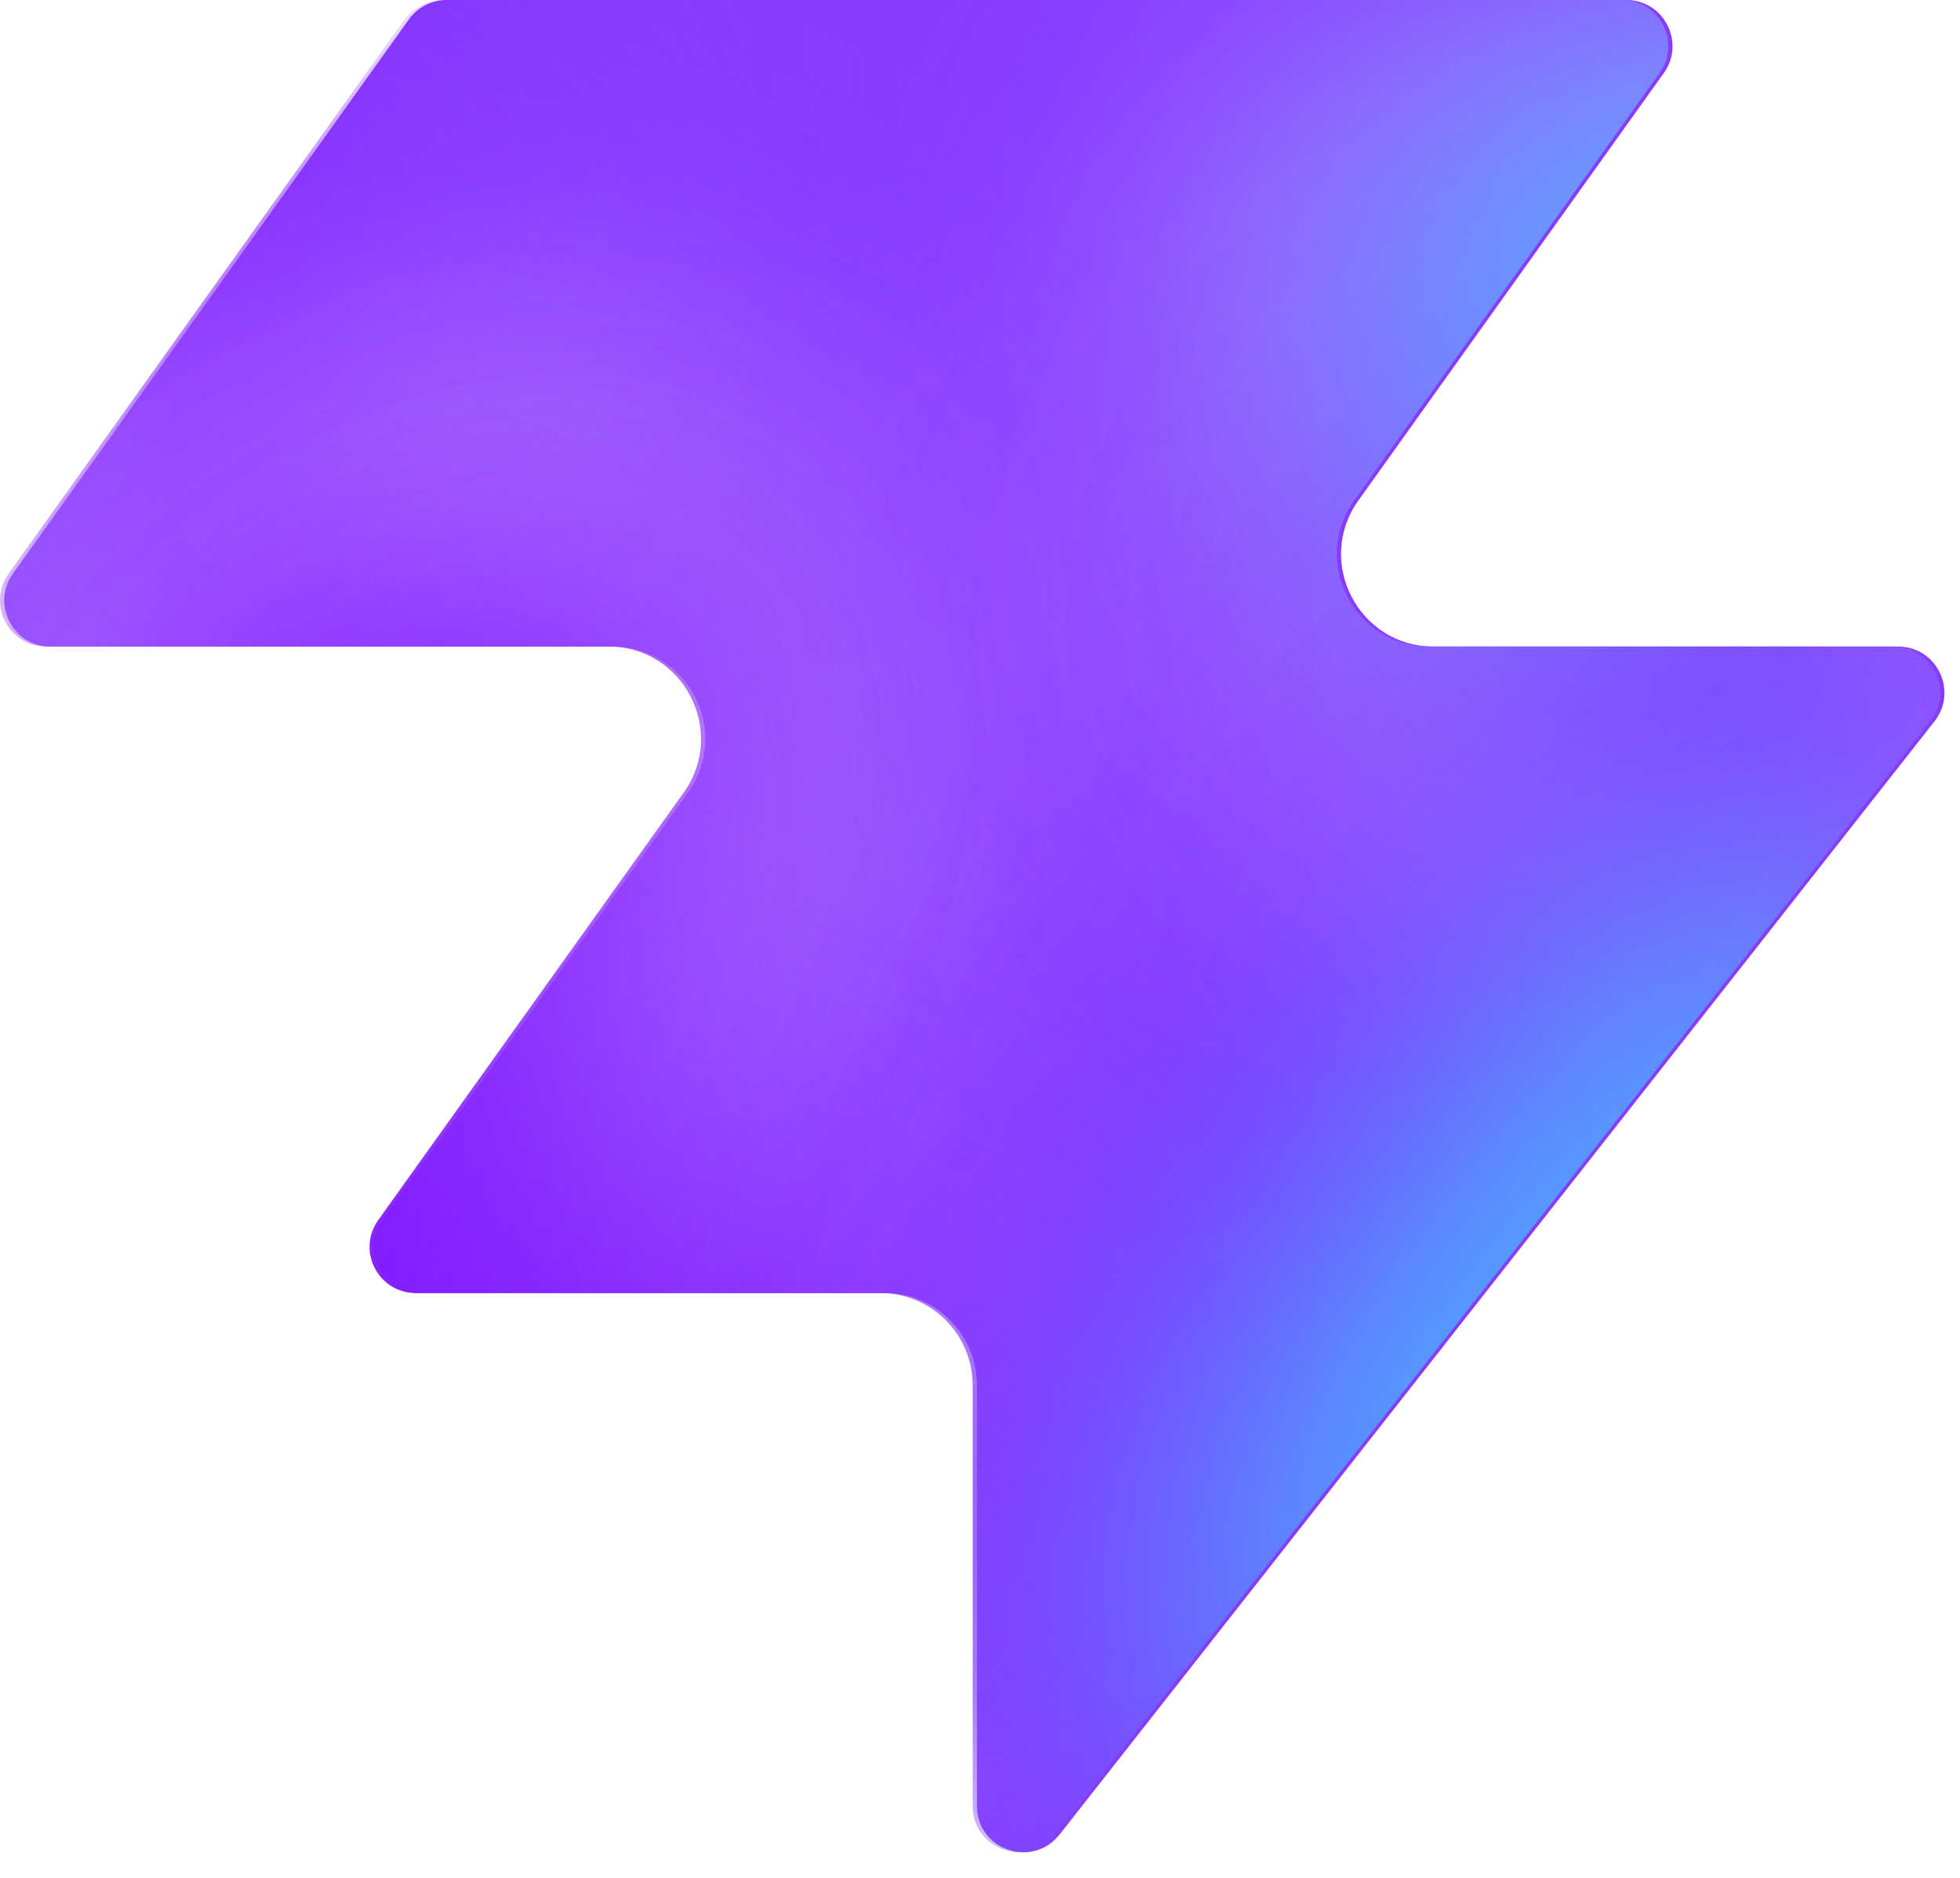
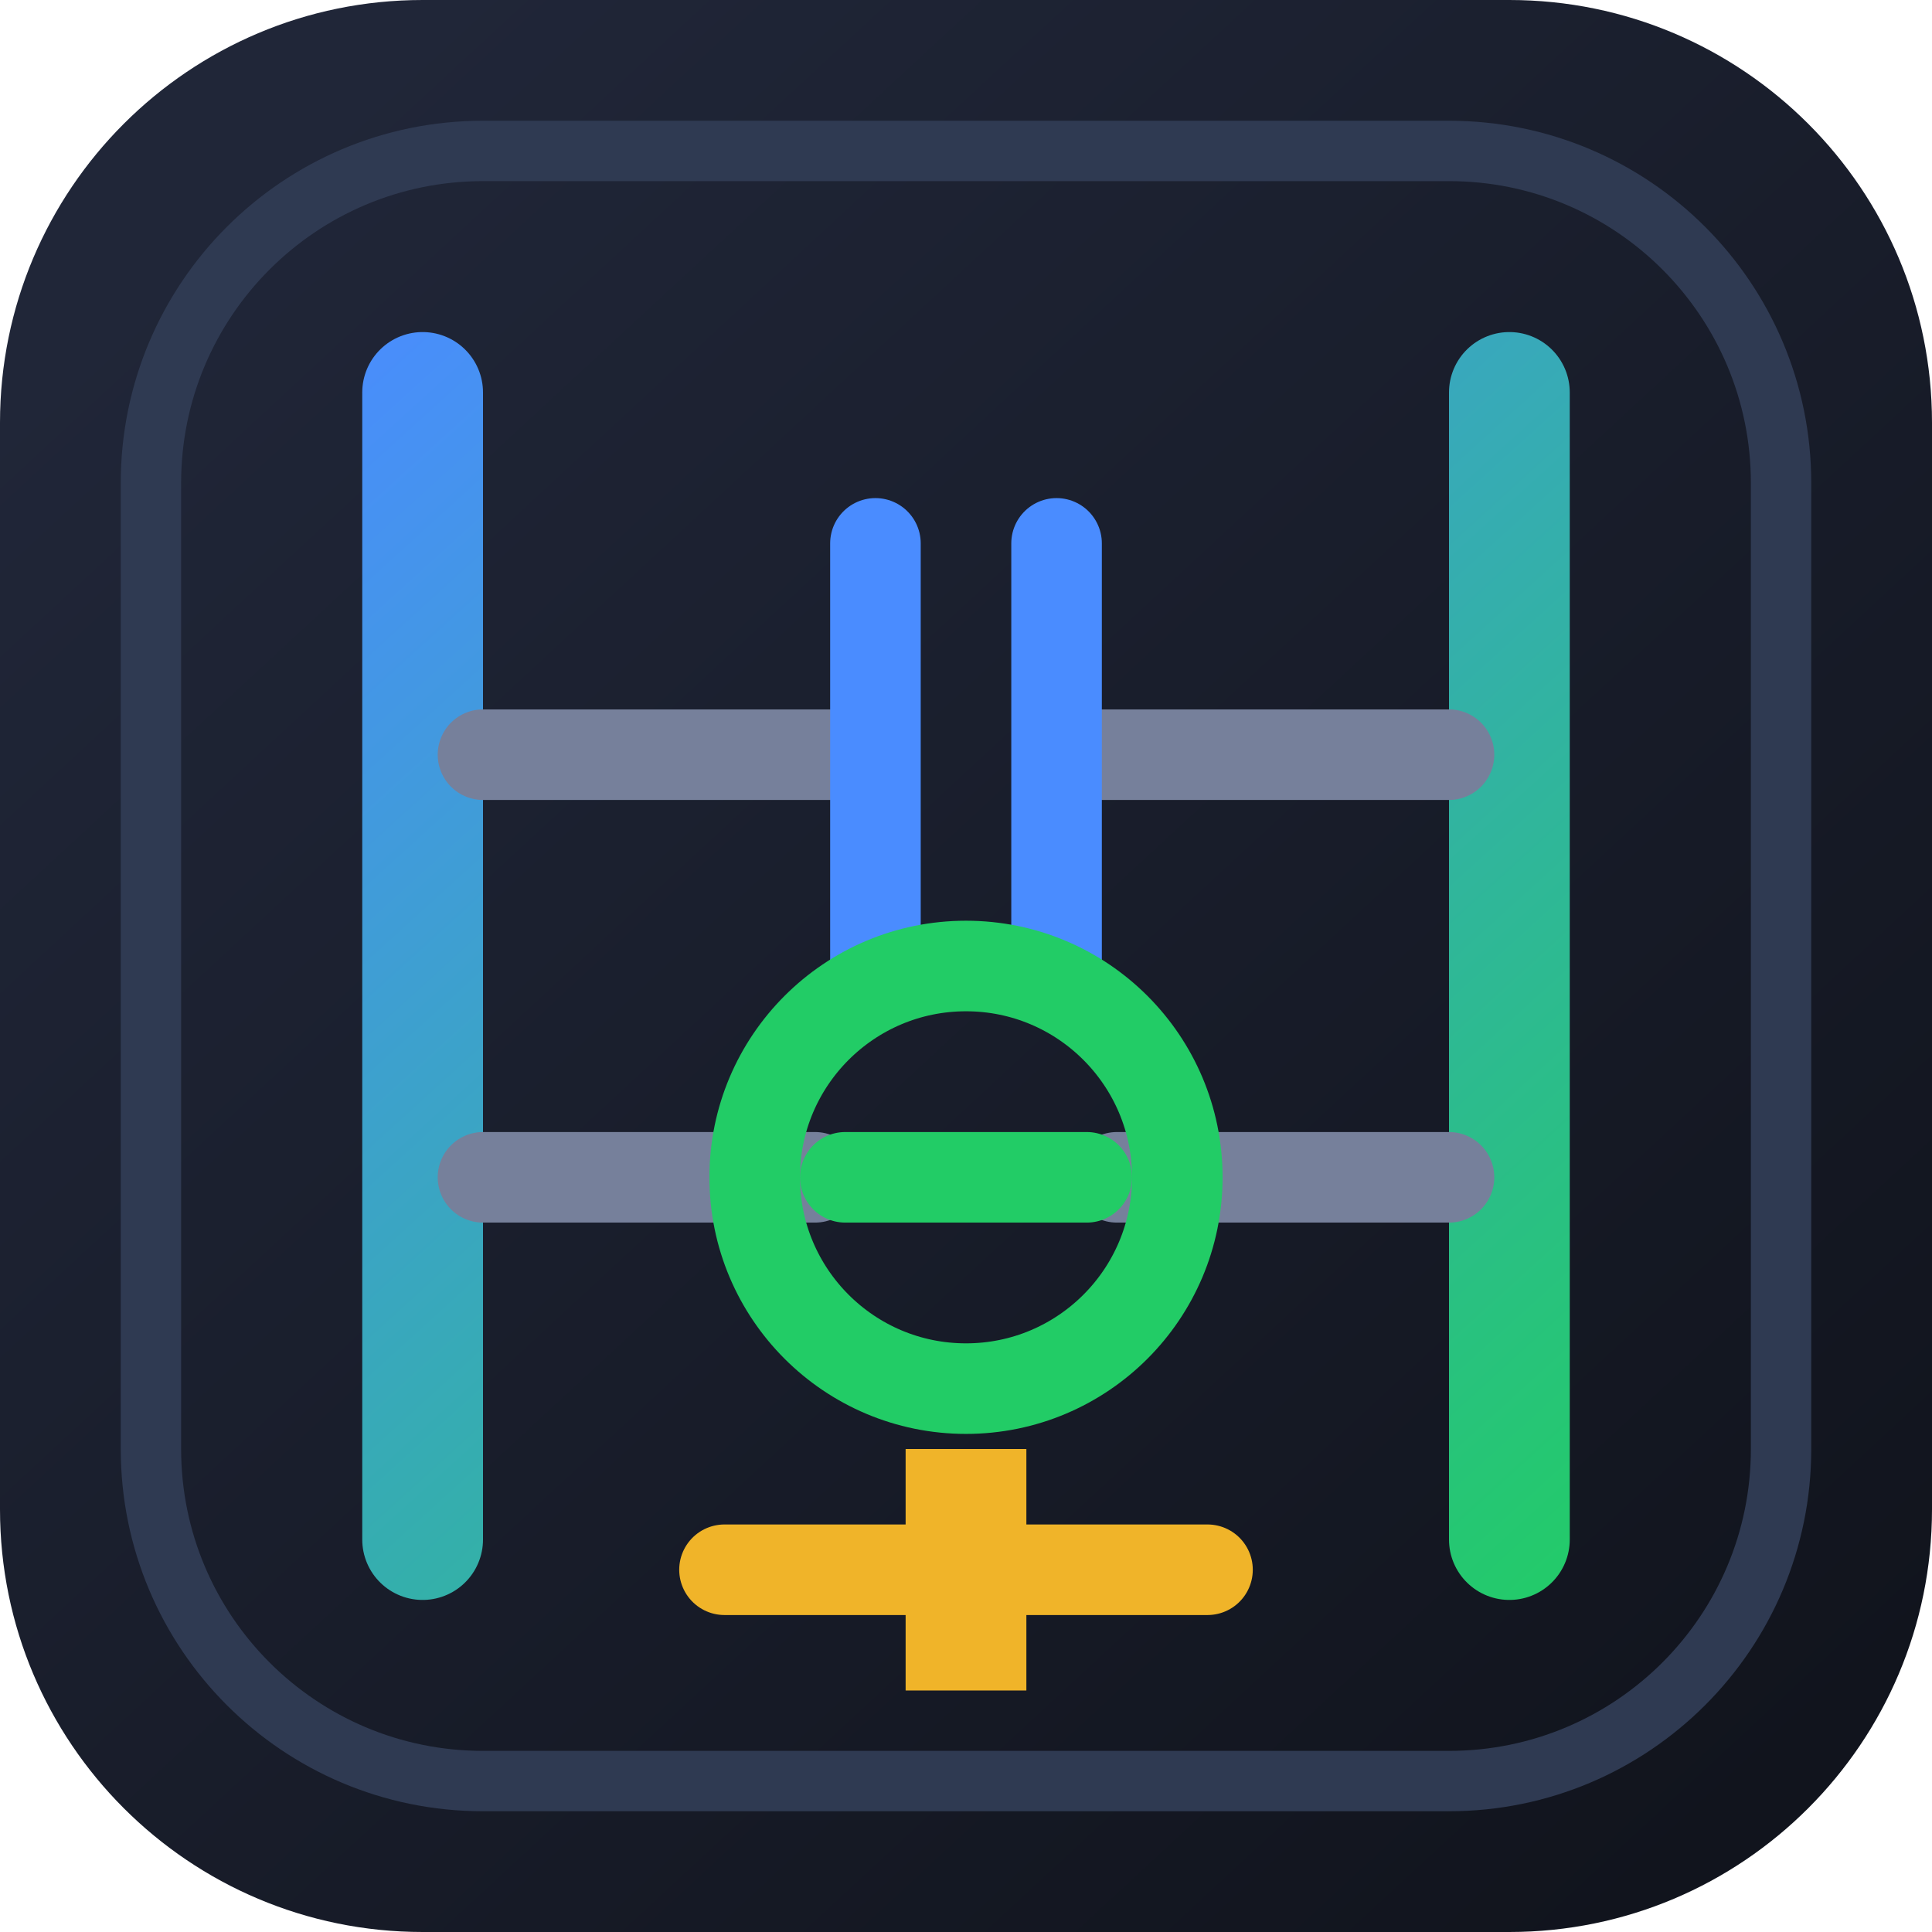
- <svg xmlns="http://www.w3.org/2000/svg" width="48" height="46" fill="none" viewBox="0 0 48 46">
-   <path fill="#863bff" d="M25.946 44.938c-.664.845-2.021.375-2.021-.698V33.937a2.26 2.26 0 0 0-2.262-2.262H10.287c-.92 0-1.456-1.04-.92-1.788l7.48-10.471c1.07-1.497 0-3.578-1.842-3.578H1.237c-.92 0-1.456-1.04-.92-1.788L10.013.474c.214-.297.556-.474.92-.474h28.894c.92 0 1.456 1.04.92 1.788l-7.48 10.471c-1.07 1.498 0 3.579 1.842 3.579h11.377c.943 0 1.473 1.088.89 1.83L25.947 44.94z" style="fill:#863bff;fill:color(display-p3 .525 .23 1);fill-opacity:1" />
-   <mask id="a" width="48" height="46" x="0" y="0" maskUnits="userSpaceOnUse" style="mask-type:alpha">
-     <path fill="#000" d="M25.842 44.938c-.664.844-2.021.375-2.021-.698V33.937a2.26 2.26 0 0 0-2.262-2.262H10.183c-.92 0-1.456-1.04-.92-1.788l7.48-10.471c1.07-1.498 0-3.579-1.842-3.579H1.133c-.92 0-1.456-1.04-.92-1.787L9.91.473c.214-.297.556-.474.92-.474h28.894c.92 0 1.456 1.04.92 1.788l-7.48 10.471c-1.07 1.498 0 3.578 1.842 3.578h11.377c.943 0 1.473 1.088.89 1.832L25.843 44.94z" style="fill:#000;fill-opacity:1" />
-   </mask>
-   <g mask="url(#a)">
-     <g filter="url(#b)">
-       <ellipse cx="5.508" cy="14.704" fill="#ede6ff" rx="5.508" ry="14.704" style="fill:#ede6ff;fill:color(display-p3 .927 .903 1);fill-opacity:1" transform="matrix(.00324 1 1 -.00324 -4.47 31.516)" />
-     </g>
-     <g filter="url(#c)">
-       <ellipse cx="10.399" cy="29.851" fill="#ede6ff" rx="10.399" ry="29.851" style="fill:#ede6ff;fill:color(display-p3 .927 .903 1);fill-opacity:1" transform="matrix(.00324 1 1 -.00324 -39.328 7.883)" />
-     </g>
-     <g filter="url(#d)">
-       <ellipse cx="5.508" cy="30.487" fill="#7e14ff" rx="5.508" ry="30.487" style="fill:#7e14ff;fill:color(display-p3 .492 .077 1);fill-opacity:1" transform="rotate(89.814 -25.913 -14.639)scale(1 -1)" />
-     </g>
-     <g filter="url(#e)">
-       <ellipse cx="5.508" cy="30.599" fill="#7e14ff" rx="5.508" ry="30.599" style="fill:#7e14ff;fill:color(display-p3 .492 .077 1);fill-opacity:1" transform="rotate(89.814 -32.644 -3.334)scale(1 -1)" />
-     </g>
-     <g filter="url(#f)">
-       <ellipse cx="5.508" cy="30.599" fill="#7e14ff" rx="5.508" ry="30.599" style="fill:#7e14ff;fill:color(display-p3 .492 .077 1);fill-opacity:1" transform="matrix(.00324 1 1 -.00324 -34.34 30.47)" />
-     </g>
-     <g filter="url(#g)">
-       <ellipse cx="14.072" cy="22.078" fill="#ede6ff" rx="14.072" ry="22.078" style="fill:#ede6ff;fill:color(display-p3 .927 .903 1);fill-opacity:1" transform="rotate(93.35 24.506 48.493)scale(-1 1)" />
-     </g>
-     <g filter="url(#h)">
-       <ellipse cx="3.47" cy="21.501" fill="#7e14ff" rx="3.47" ry="21.501" style="fill:#7e14ff;fill:color(display-p3 .492 .077 1);fill-opacity:1" transform="rotate(89.009 28.708 47.59)scale(-1 1)" />
-     </g>
-     <g filter="url(#i)">
-       <ellipse cx="3.47" cy="21.501" fill="#7e14ff" rx="3.47" ry="21.501" style="fill:#7e14ff;fill:color(display-p3 .492 .077 1);fill-opacity:1" transform="rotate(89.009 28.708 47.59)scale(-1 1)" />
-     </g>
-     <g filter="url(#j)">
-       <ellipse cx=".387" cy="8.972" fill="#7e14ff" rx="4.407" ry="29.108" style="fill:#7e14ff;fill:color(display-p3 .492 .077 1);fill-opacity:1" transform="rotate(39.51 .387 8.972)" />
-     </g>
-     <g filter="url(#k)">
-       <ellipse cx="47.523" cy="-6.092" fill="#7e14ff" rx="4.407" ry="29.108" style="fill:#7e14ff;fill:color(display-p3 .492 .077 1);fill-opacity:1" transform="rotate(37.892 47.523 -6.092)" />
-     </g>
-     <g filter="url(#l)">
-       <ellipse cx="41.412" cy="6.333" fill="#47bfff" rx="5.971" ry="9.665" style="fill:#47bfff;fill:color(display-p3 .28 .748 1);fill-opacity:1" transform="rotate(37.892 41.412 6.333)" />
-     </g>
-     <g filter="url(#m)">
-       <ellipse cx="-1.879" cy="38.332" fill="#7e14ff" rx="4.407" ry="29.108" style="fill:#7e14ff;fill:color(display-p3 .492 .077 1);fill-opacity:1" transform="rotate(37.892 -1.88 38.332)" />
-     </g>
-     <g filter="url(#n)">
-       <ellipse cx="-1.879" cy="38.332" fill="#7e14ff" rx="4.407" ry="29.108" style="fill:#7e14ff;fill:color(display-p3 .492 .077 1);fill-opacity:1" transform="rotate(37.892 -1.88 38.332)" />
-     </g>
-     <g filter="url(#o)">
-       <ellipse cx="35.651" cy="29.907" fill="#7e14ff" rx="4.407" ry="29.108" style="fill:#7e14ff;fill:color(display-p3 .492 .077 1);fill-opacity:1" transform="rotate(37.892 35.651 29.907)" />
-     </g>
-     <g filter="url(#p)">
-       <ellipse cx="38.418" cy="32.4" fill="#47bfff" rx="5.971" ry="15.297" style="fill:#47bfff;fill:color(display-p3 .28 .748 1);fill-opacity:1" transform="rotate(37.892 38.418 32.4)" />
-     </g>
-   </g>
+ <svg xmlns="http://www.w3.org/2000/svg" viewBox="0 0 64 64" role="img" aria-label="PLC Sim Pro">
  <defs>
-     <filter id="b" width="60.045" height="41.654" x="-19.77" y="16.149" color-interpolation-filters="sRGB" filterUnits="userSpaceOnUse">
-       <feFlood flood-opacity="0" result="BackgroundImageFix" />
-       <feBlend in="SourceGraphic" in2="BackgroundImageFix" result="shape" />
-       <feGaussianBlur result="effect1_foregroundBlur_2002_17158" stdDeviation="7.659" />
-     </filter>
-     <filter id="c" width="90.34" height="51.437" x="-54.613" y="-7.533" color-interpolation-filters="sRGB" filterUnits="userSpaceOnUse">
-       <feFlood flood-opacity="0" result="BackgroundImageFix" />
-       <feBlend in="SourceGraphic" in2="BackgroundImageFix" result="shape" />
-       <feGaussianBlur result="effect1_foregroundBlur_2002_17158" stdDeviation="7.659" />
-     </filter>
-     <filter id="d" width="79.355" height="29.4" x="-49.64" y="2.03" color-interpolation-filters="sRGB" filterUnits="userSpaceOnUse">
-       <feFlood flood-opacity="0" result="BackgroundImageFix" />
-       <feBlend in="SourceGraphic" in2="BackgroundImageFix" result="shape" />
-       <feGaussianBlur result="effect1_foregroundBlur_2002_17158" stdDeviation="4.596" />
-     </filter>
-     <filter id="e" width="79.579" height="29.4" x="-45.045" y="20.029" color-interpolation-filters="sRGB" filterUnits="userSpaceOnUse">
-       <feFlood flood-opacity="0" result="BackgroundImageFix" />
-       <feBlend in="SourceGraphic" in2="BackgroundImageFix" result="shape" />
-       <feGaussianBlur result="effect1_foregroundBlur_2002_17158" stdDeviation="4.596" />
-     </filter>
-     <filter id="f" width="79.579" height="29.4" x="-43.513" y="21.178" color-interpolation-filters="sRGB" filterUnits="userSpaceOnUse">
-       <feFlood flood-opacity="0" result="BackgroundImageFix" />
-       <feBlend in="SourceGraphic" in2="BackgroundImageFix" result="shape" />
-       <feGaussianBlur result="effect1_foregroundBlur_2002_17158" stdDeviation="4.596" />
-     </filter>
-     <filter id="g" width="74.749" height="58.852" x="15.756" y="-17.901" color-interpolation-filters="sRGB" filterUnits="userSpaceOnUse">
-       <feFlood flood-opacity="0" result="BackgroundImageFix" />
-       <feBlend in="SourceGraphic" in2="BackgroundImageFix" result="shape" />
-       <feGaussianBlur result="effect1_foregroundBlur_2002_17158" stdDeviation="7.659" />
-     </filter>
-     <filter id="h" width="61.377" height="25.362" x="23.548" y="2.284" color-interpolation-filters="sRGB" filterUnits="userSpaceOnUse">
-       <feFlood flood-opacity="0" result="BackgroundImageFix" />
-       <feBlend in="SourceGraphic" in2="BackgroundImageFix" result="shape" />
-       <feGaussianBlur result="effect1_foregroundBlur_2002_17158" stdDeviation="4.596" />
-     </filter>
-     <filter id="i" width="61.377" height="25.362" x="23.548" y="2.284" color-interpolation-filters="sRGB" filterUnits="userSpaceOnUse">
-       <feFlood flood-opacity="0" result="BackgroundImageFix" />
-       <feBlend in="SourceGraphic" in2="BackgroundImageFix" result="shape" />
-       <feGaussianBlur result="effect1_foregroundBlur_2002_17158" stdDeviation="4.596" />
-     </filter>
-     <filter id="j" width="56.045" height="63.649" x="-27.636" y="-22.853" color-interpolation-filters="sRGB" filterUnits="userSpaceOnUse">
-       <feFlood flood-opacity="0" result="BackgroundImageFix" />
-       <feBlend in="SourceGraphic" in2="BackgroundImageFix" result="shape" />
-       <feGaussianBlur result="effect1_foregroundBlur_2002_17158" stdDeviation="4.596" />
-     </filter>
-     <filter id="k" width="54.814" height="64.646" x="20.116" y="-38.415" color-interpolation-filters="sRGB" filterUnits="userSpaceOnUse">
-       <feFlood flood-opacity="0" result="BackgroundImageFix" />
-       <feBlend in="SourceGraphic" in2="BackgroundImageFix" result="shape" />
-       <feGaussianBlur result="effect1_foregroundBlur_2002_17158" stdDeviation="4.596" />
-     </filter>
-     <filter id="l" width="33.541" height="35.313" x="24.641" y="-11.323" color-interpolation-filters="sRGB" filterUnits="userSpaceOnUse">
-       <feFlood flood-opacity="0" result="BackgroundImageFix" />
-       <feBlend in="SourceGraphic" in2="BackgroundImageFix" result="shape" />
-       <feGaussianBlur result="effect1_foregroundBlur_2002_17158" stdDeviation="4.596" />
-     </filter>
-     <filter id="m" width="54.814" height="64.646" x="-29.286" y="6.009" color-interpolation-filters="sRGB" filterUnits="userSpaceOnUse">
-       <feFlood flood-opacity="0" result="BackgroundImageFix" />
-       <feBlend in="SourceGraphic" in2="BackgroundImageFix" result="shape" />
-       <feGaussianBlur result="effect1_foregroundBlur_2002_17158" stdDeviation="4.596" />
-     </filter>
-     <filter id="n" width="54.814" height="64.646" x="-29.286" y="6.009" color-interpolation-filters="sRGB" filterUnits="userSpaceOnUse">
-       <feFlood flood-opacity="0" result="BackgroundImageFix" />
-       <feBlend in="SourceGraphic" in2="BackgroundImageFix" result="shape" />
-       <feGaussianBlur result="effect1_foregroundBlur_2002_17158" stdDeviation="4.596" />
-     </filter>
-     <filter id="o" width="54.814" height="64.646" x="8.244" y="-2.416" color-interpolation-filters="sRGB" filterUnits="userSpaceOnUse">
-       <feFlood flood-opacity="0" result="BackgroundImageFix" />
-       <feBlend in="SourceGraphic" in2="BackgroundImageFix" result="shape" />
-       <feGaussianBlur result="effect1_foregroundBlur_2002_17158" stdDeviation="4.596" />
-     </filter>
-     <filter id="p" width="39.409" height="43.623" x="18.713" y="10.588" color-interpolation-filters="sRGB" filterUnits="userSpaceOnUse">
-       <feFlood flood-opacity="0" result="BackgroundImageFix" />
-       <feBlend in="SourceGraphic" in2="BackgroundImageFix" result="shape" />
-       <feGaussianBlur result="effect1_foregroundBlur_2002_17158" stdDeviation="4.596" />
-     </filter>
+     <linearGradient id="bg" x1="8" y1="6" x2="58" y2="60" gradientUnits="userSpaceOnUse">
+       <stop offset="0" stop-color="#202638" />
+       <stop offset="1" stop-color="#11141d" />
+     </linearGradient>
+     <linearGradient id="rail" x1="12" y1="10" x2="52" y2="54" gradientUnits="userSpaceOnUse">
+       <stop offset="0" stop-color="#4a8cff" />
+       <stop offset="1" stop-color="#22cc66" />
+     </linearGradient>
  </defs>
+   <rect width="64" height="64" rx="14" fill="url(#bg)" />
+   <rect x="5" y="5" width="54" height="54" rx="11" fill="none" stroke="#2f3a52" stroke-width="2" />
+   <path d="M14 13v38M50 13v38" stroke="url(#rail)" stroke-width="4" stroke-linecap="round" />
+   <path d="M16 25h12M36 25h12M16 39h11M37 39h11" stroke="#76809b" stroke-width="3" stroke-linecap="round" />
+   <path d="M29 18v14M35 18v14" stroke="#4a8cff" stroke-width="3" stroke-linecap="round" />
+   <path d="M28 39h8" stroke="#22cc66" stroke-width="3" stroke-linecap="round" />
+   <circle cx="32" cy="39" r="7" fill="none" stroke="#22cc66" stroke-width="3" />
+   <path d="M24 52h16" stroke="#f0b429" stroke-width="3" stroke-linecap="round" />
+   <path d="M30 48h4v8h-4z" fill="#f0b429" />
</svg>
